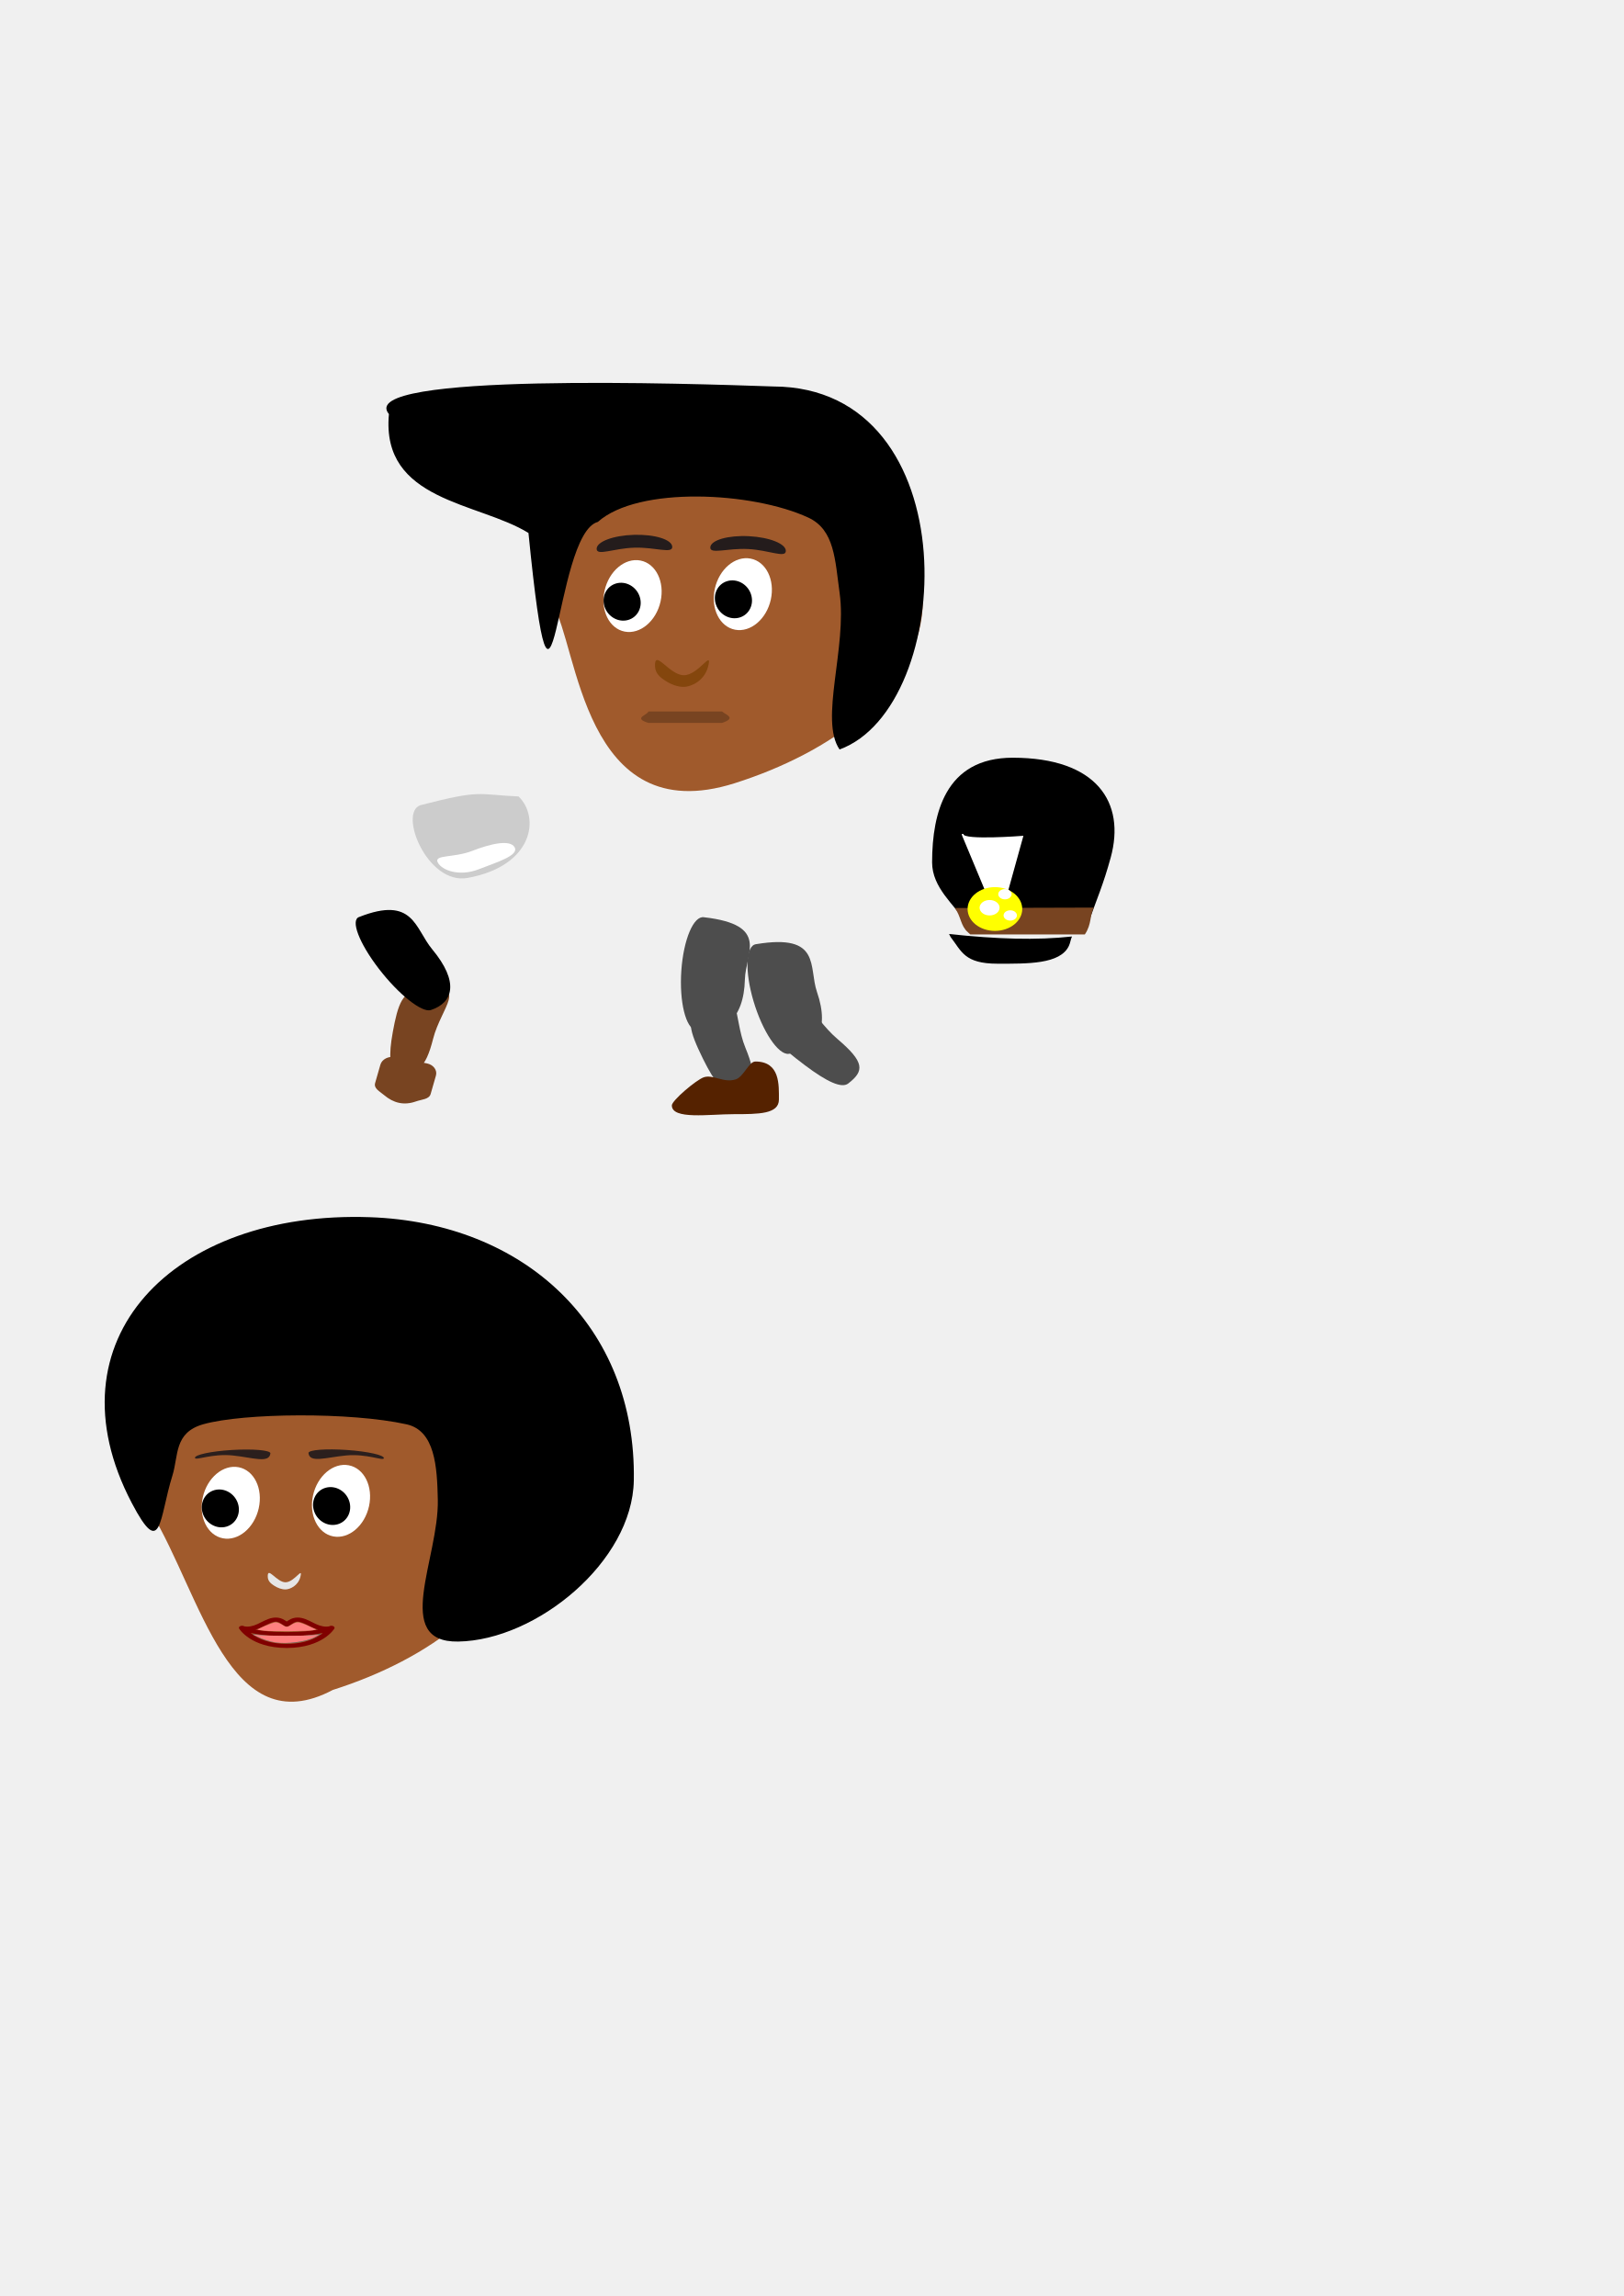
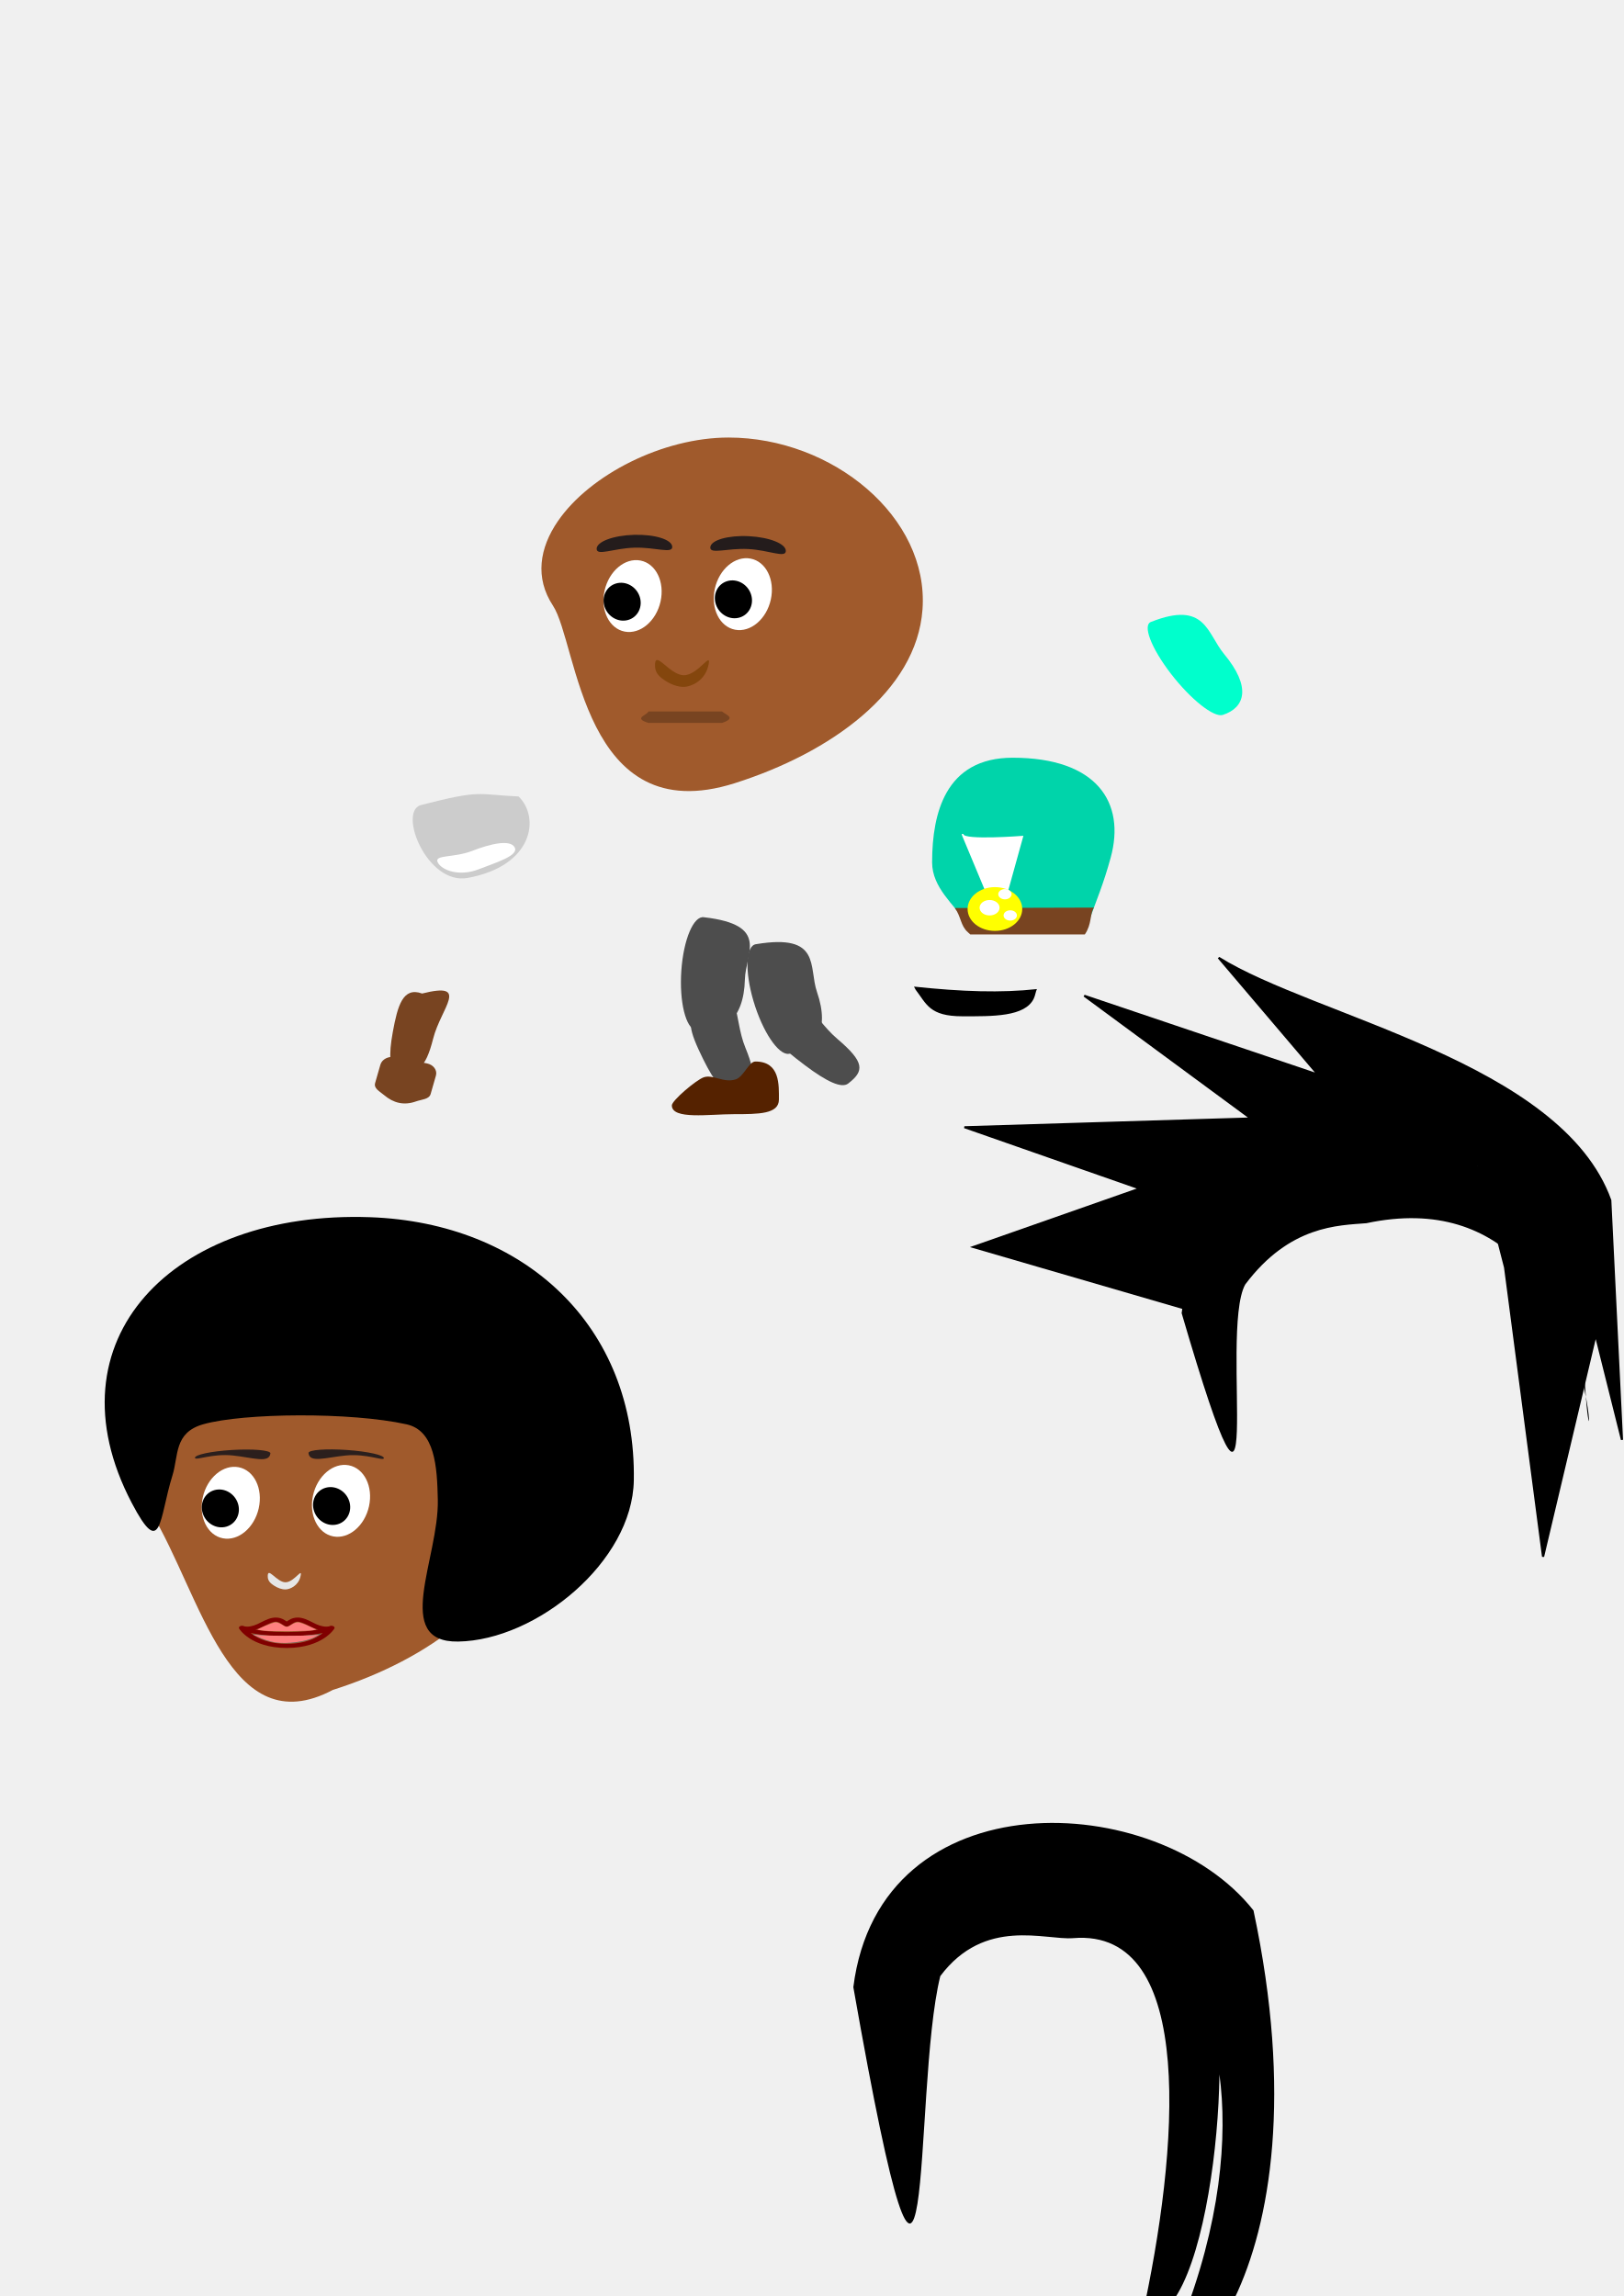
<svg xmlns="http://www.w3.org/2000/svg" width="210mm" height="297mm" viewBox="0 0 210 297" version="1.1" id="svg8">
  <defs id="defs2" />
  <g id="layer1">
    <path style="fill:#4d4d4d;fill-opacity:1;stroke:none;stroke-width:0.314" d="m 91.051,118.651 c 8.555,0.985 5.369,4.675 5.289,8.036 -0.126,5.29 -2.942,7.173 -6.305,6.6 -1.338,-0.228 -2.196,-3.689 -1.915,-7.73 0.281,-4.042 1.593,-7.133 2.931,-6.905 z" id="path39-7-1-0" />
    <g id="g4559" transform="matrix(0.6986428,0,0,0.6535861,39.82525,18.61325)">
      <path id="path3699" d="M 113.771,92.137 C 112.686,108.337 96.79,120.507 78.997,126.533 50.817,136.076 49.981,98.889 45.357,91.381 41.977,85.893 42.862,79.959 46.286,74.644 c 5.916,-9.186 19.413,-16.525 31.578,-16.525 19.205,0 37.136,15.689 35.908,34.018 z" style="fill:#a05a2c;stroke-width:0.458" />
      <ellipse transform="rotate(11.51376)" ry="7.182" rx="5.292" cy="71.25" cx="96.676" id="path3712-5" style="fill:#ffffff;stroke-width:0.193" />
      <ellipse transform="rotate(-17.55163)" ry="3.78" rx="3.402" cy="109.695" cx="47.921" id="path3732-6" style="fill:#000000;stroke-width:0.21" />
-       <path id="path3759" d="m 98.418,119.853 c -3.775,-5.86 1.421,-20.162 0.009,-30.981 -0.849,-6.504 -0.901,-12.48 -5.789,-14.906 -10.323,-5.124 -31.48,-6.292 -38.965,0.849 -8.365,2.373 -8.009,53.959 -12.847,2.187 C 31.551,70.868 13.502,70.78 14.993,53.472 8.488,45.174 71.267,47.453 86.127,48.01 122.506,48.121 119.956,111.448 98.418,119.853 Z" style="fill:#000000;stroke-width:0.321" />
      <ellipse transform="rotate(11.76015)" ry="7.182" rx="5.292" cy="75.364" cx="77.076" id="path3712-5-3" style="fill:#ffffff;stroke-width:0.193" />
      <ellipse transform="rotate(-17.30524)" ry="3.78" rx="3.402" cy="103.81" cx="28.581" id="path3732-6-8" style="fill:#000000;stroke-width:0.21" />
      <path id="rect22" d="m 63.044,112.332 h 13.607 c 0.873,0.737 2.681,1.307 0,2.268 H 63.044 c -2.942,-0.955 -0.227,-1.538 0,-2.268 z" style="fill:#784421;stroke-width:0.265" />
      <path id="path3701" d="m 74.083,103.444 c -0.693,2.846 -3.122,3.98 -4.432,4.02 -1.178,0.036 -2.423,-0.474 -3.516,-1.232 -0.941,-0.652 -1.82,-1.439 -1.879,-2.788 -0.163,-3.689 2.627,1.717 5.341,1.717 2.714,0 5.36,-5.305 4.486,-1.717 z" style="fill:#84460d;fill-opacity:1;stroke-width:0.116" />
      <path id="path4531" d="m 67.445,79.746 c 0.044,1.429 -3.134,0.053 -6.999,0.171 -3.865,0.118 -6.953,1.685 -6.997,0.256 -0.044,-1.429 3.054,-2.683 6.919,-2.801 3.865,-0.118 7.033,0.945 7.077,2.374 z" style="fill:#241c1c;fill-opacity:1;stroke-width:0.314" />
      <path id="path4531-8" d="m 88.469,80.598 c -0.076,1.428 -3.128,-0.209 -6.989,-0.414 -3.861,-0.205 -7.069,1.099 -6.993,-0.329 0.076,-1.428 3.267,-2.419 7.129,-2.213 3.861,0.205 6.93,1.529 6.854,2.956 z" style="fill:#241c1c;fill-opacity:1;stroke-width:0.314" />
      <path id="path3699-5" d="M 39.388,271.588 C 38.303,287.788 22.408,299.958 4.614,305.984 -14.505,316.828 -19.728,287.288 -29.025,270.832 c -3.38,-5.488 -2.495,-11.422 0.928,-16.737 5.916,-9.186 19.413,-16.525 31.578,-16.525 19.205,0 37.136,15.689 35.908,34.018 z" style="fill:#a05a2c;stroke-width:0.458" />
      <ellipse transform="rotate(11.51376)" ry="7.182" rx="5.292" cy="261.937" cx="59.609" id="path3712-5-0" style="fill:#ffffff;stroke-width:0.193" />
      <ellipse transform="rotate(-17.55163)" ry="3.78" rx="3.402" cy="258.361" cx="-77.115" id="path3732-6-4" style="fill:#000000;stroke-width:0.21" />
      <path id="path3759-2" d="m 60.328,264.526 c -0.25,16.075 -18.014,31.629 -32.505,31.886 -12.305,0.219 -3.551,-16.426 -3.778,-28.089 -0.128,-6.565 -0.528,-13.657 -5.789,-14.906 -10.323,-2.451 -30.128,-2.265 -37.612,-0.018 -5.458,1.638 -4.575,6.213 -5.725,10.144 -2.488,8.505 -1.973,16.783 -7.543,5.415 -15.767,-32.177 7.61,-57.904 44.099,-56.533 28.601,1.074 49.331,21.52 48.855,52.1 z" style="fill:#000000;stroke-width:0.321" />
      <ellipse transform="rotate(11.76015)" ry="7.182" rx="5.292" cy="266.209" cx="40.83" id="path3712-5-3-2" style="fill:#ffffff;stroke-width:0.193" />
      <ellipse transform="rotate(-17.30524)" ry="3.78" rx="3.402" cy="253.012" cx="-95.814" id="path3732-6-8-3" style="fill:#000000;stroke-width:0.21" />
      <path id="path3701-4" d="m -1.4,283.627 c -0.425,1.747 -1.917,2.443 -2.721,2.468 -0.723,0.022 -1.487,-0.291 -2.159,-0.756 -0.578,-0.4 -1.117,-0.883 -1.154,-1.712 -0.1,-2.265 1.613,1.054 3.279,1.054 1.666,0 3.29,-3.257 2.754,-1.054 z" style="fill:#e6e6e6;fill-opacity:1;stroke-width:0.071" />
      <path id="path4531-4" d="m -6.942,259.145 c -0.202,2.084 -3.253,0.85 -6.987,0.438 -3.845,-0.424 -6.912,1.085 -6.983,0.474 -0.072,-0.611 2.998,-1.311 6.856,-1.563 3.858,-0.252 7.043,0.04 7.115,0.651 z" style="opacity:0.94;fill:#241c1c;fill-opacity:1;stroke-width:0.206" />
      <path id="path4531-4-2" d="m 0.098,259.077 c 0.185,2.086 3.246,0.881 6.983,0.505 3.848,-0.387 6.902,1.152 6.979,0.542 0.077,-0.611 -2.987,-1.34 -6.842,-1.629 -3.856,-0.289 -7.043,-0.029 -7.12,0.582 z" style="opacity:0.94;fill:#241c1c;fill-opacity:1;stroke-width:0.206" />
      <path id="path860" d="m 4.685,293.361 c -0.225,-0.106 -0.51,-0.103 -0.714,0.02 -0.041,0.017 -0.225,0.083 -0.563,0.083 -0.381,0 -0.814,-0.082 -1.287,-0.245 -0.418,-0.143 -0.853,-0.378 -1.313,-0.626 -0.849,-0.458 -1.726,-0.931 -2.715,-0.931 -0.586,0 -1.128,0.169 -1.612,0.501 l -0.404,0.277 -0.404,-0.277 c -0.484,-0.332 -1.027,-0.501 -1.612,-0.501 -0.988,0 -1.866,0.473 -2.715,0.931 -0.461,0.248 -0.896,0.483 -1.314,0.626 -0.473,0.163 -0.907,0.245 -1.287,0.245 -0.337,0 -0.522,-0.066 -0.563,-0.083 -0.204,-0.123 -0.489,-0.126 -0.714,-0.02 -0.228,0.107 -0.301,0.317 -0.201,0.494 0.022,0.04 0.566,0.981 1.922,1.922 1.252,0.869 3.463,1.904 6.889,1.904 3.426,0 5.637,-1.035 6.889,-1.904 1.356,-0.941 1.899,-1.882 1.921,-1.922 0.1,-0.177 0.026,-0.387 -0.201,-0.494 z m -12.604,-0.126 c 0.689,-0.372 1.402,-0.756 1.979,-0.756 0.167,0 0.428,0.027 0.77,0.261 l 0.826,0.567 c 0.112,0.077 0.263,0.12 0.421,0.12 0.158,0 0.31,-0.043 0.421,-0.12 l 0.826,-0.567 c 0.341,-0.234 0.603,-0.261 0.77,-0.261 0.576,0 1.289,0.384 1.979,0.756 0.487,0.263 0.991,0.534 1.517,0.715 0.097,0.033 0.193,0.063 0.289,0.092 -1.242,0.258 -3.114,0.495 -5.801,0.495 -2.687,0 -4.559,-0.237 -5.801,-0.495 0.096,-0.028 0.192,-0.058 0.289,-0.092 0.526,-0.18 1.03,-0.452 1.517,-0.715 z m 3.995,3.629 c -2.402,0 -4.423,-0.551 -6.007,-1.638 -0.257,-0.176 -0.48,-0.352 -0.674,-0.522 1.354,0.328 3.492,0.648 6.681,0.648 3.188,0 5.327,-0.321 6.681,-0.648 -0.194,0.169 -0.417,0.346 -0.674,0.522 -1.584,1.087 -3.605,1.638 -6.007,1.638 z" style="fill:#800000;stroke-width:0.049" />
      <path style="opacity:1;fill:#666666;fill-opacity:1;stroke:none;stroke-width:1.672;stroke-miterlimit:4;stroke-dasharray:none;stroke-dashoffset:0" d="m -5.148,296.711 c -0.673,-0.051 -1.707,-0.239 -2.299,-0.418 -1.046,-0.317 -2.922,-1.229 -2.759,-1.341 0.045,-0.031 0.775,0.045 1.624,0.168 2.517,0.366 7.459,0.295 10.443,-0.148 l 0.668,-0.099 -0.779,0.485 c -1.679,1.045 -4.264,1.552 -6.898,1.354 z" id="path883" />
      <path style="opacity:1;fill:#ff8080;fill-opacity:1;stroke:none;stroke-width:1.672;stroke-miterlimit:4;stroke-dasharray:none;stroke-dashoffset:0" d="m -8.026,294.27 c -0.665,-0.081 -1.239,-0.168 -1.276,-0.193 -0.183,-0.126 2.845,-1.475 3.31,-1.475 0.308,0 0.813,0.196 1.178,0.458 0.797,0.57 0.984,0.57 1.78,0 0.366,-0.262 0.87,-0.458 1.178,-0.458 0.296,0 1.184,0.325 1.973,0.722 l 1.434,0.722 -0.624,0.131 c -0.926,0.194 -7.558,0.263 -8.954,0.093 z" id="path885" />
      <path style="opacity:1;fill:#ff8080;fill-opacity:1;stroke:none;stroke-width:1.672;stroke-miterlimit:4;stroke-dasharray:none;stroke-dashoffset:0" d="m -6.097,296.567 c -1.028,-0.178 -2.246,-0.603 -3.279,-1.143 l -0.779,-0.408 1.224,0.129 c 1.505,0.158 7.859,0.169 9.68,0.017 l 1.335,-0.112 -0.774,0.457 c -1.565,0.924 -5.193,1.444 -7.407,1.06 z" id="path887" />
+       <path id="path3759-6" d="m 158.84,361.648 c -0.849,-6.504 2.182,3.626 7.466,4.756 5.493,1.175 1.803,66.332 -11.939,63.92 6.797,-33.006 10.295,-77.237 -12.702,-75.212 -5.146,0.453 -16.365,-4.247 -24.603,7.515 -5.326,23.035 -0.58,96.374 -16.094,2.187 4.903,-41.702 56.305,-39.297 74.076,-15.186 7.256,36.36 3.174,61.959 -3.539,76.834 -2.103,4.66 -6.034,3.354 -9.969,5.202 14.936,-40.177 5.165,-68.779 -2.696,-70.017 z" style="fill:#000000;stroke-width:0.321" />
+       <g id="g902" transform="translate(136.8768,166.5536)">
+         <path style="fill:#000000;stroke-width:0.321" d="m 59.07,47.06 c -5.146,0.453 -14.201,0.379 -22.439,12.141 -4.931,9.544 4.739,65.938 -11.765,5.657 C 29.769,23.156 81.171,25.561 98.942,49.672 98.635,138.978 112.219,34.954 59.07,47.06 Z" id="path3759" />
+         <path id="path894" d="M 29.018,65.071 -13.723,51.77 17.115,40.204 -15.346,28.059 37.674,26.324 6.836,2.035 50.117,17.65 31.723,-5.483 C 49.358,6.338 95.064,15.335 104.219,42.517 L 106.383,89.939 101.514,69.119 91.775,113.071 84.742,55.818 79.873,35.577 45.789,36.156 27.936,68.541" style="fill:#000000;stroke:#000000;stroke-width:0.392px;stroke-linecap:butt;stroke-linejoin:miter;stroke-opacity:1" />
+       </g>
    </g>
    <path style="fill:#4d4d4d;fill-opacity:1;stroke:none;stroke-width:0.258" d="m 101.262,132.132 c 2.344,-5.524 3.495,-0.758 7.044,2.262 3.541,3.014 3.504,4.137 1.391,5.767 -0.841,0.649 -2.728,-0.203 -5.626,-2.389 -3.192,-2.408 -5.344,-4.314 -2.809,-5.64 z" id="path39-3-7-8" />
    <path style="fill:#4d4d4d;fill-opacity:1;stroke:none;stroke-width:0.258" d="m 91.218,130.808 c 4.854,-4.101 3.512,0.645 5.189,4.725 1.674,4.071 1.081,5.072 -1.626,5.742 -1.077,0.266 -2.345,-1.221 -3.854,-4.3 -1.662,-3.391 -2.643,-5.933 0.291,-6.167 z" id="path39-3-7-8-9" />
    <path id="path4421" d="m 100.74,142.232 c 0,1.88 -2.604,1.891 -5.816,1.891 -3.212,0 -8.031,0.745 -8.031,-1.135 0,-0.628 3.148,-3.297 4.127,-3.634 1.197,-0.411 2.602,0.784 4.163,0.259 0.987,-0.332 1.682,-2.3 2.511,-2.3 3.212,0 3.046,3.037 3.046,4.918 z" style="fill:#552200;fill-opacity:1;stroke:none;stroke-width:0.022;stroke-miterlimit:4;stroke-dasharray:none;stroke-opacity:1" />
    <path style="fill:#4d4d4d;fill-opacity:1;stroke:none;stroke-width:0.314" d="m 97.8,122.132 c 8.478,-1.409 6.753,2.971 7.864,6.187 1.748,5.062 -0.264,7.623 -3.662,8.001 -1.352,0.15 -3.389,-2.904 -4.55,-6.822 -1.16,-3.918 -1.005,-7.216 0.348,-7.366 z" id="path39-7-1" />
    <g transform="matrix(0.03650548,-0.8266024,0.8266024,0.03650548,11.13539,175.005)" id="g57-0-8">
      <path id="path39-3-3-5-9" d="m 58.446,49.993 c 2.228,7.465 -2.097,3.043 -6.973,2.035 -4.865,-1.007 -5.651,-2.245 -5.232,-5.351 0.167,-1.236 2.213,-1.516 5.991,-0.996 4.161,0.573 7.173,1.266 6.214,4.312 z" style="fill:#784421;fill-opacity:1;stroke:none;stroke-width:0.292" />
-       <path id="path39-4-1-1" d="m 69.967,39.636 c 3.733,8.357 -1.396,8.772 -4.536,11.623 -4.943,4.489 -8.207,3.656 -9.503,0.21 -0.516,-1.371 2.208,-5.132 6.085,-8.4 3.877,-3.268 7.438,-4.805 7.954,-3.434 z" style="fill:#000000;fill-opacity:1;stroke:none;stroke-width:0.355" />
+       <path id="path39-4-1-1" d="m 121.523,161.278 c 3.733,8.357 -1.396,8.772 -4.536,11.623 -4.943,4.489 -8.207,3.656 -9.503,0.21 -0.516,-1.371 2.208,-5.132 6.085,-8.4 3.877,-3.268 7.438,-4.805 7.954,-3.434 z" style="fill:#00ffcc;fill-opacity:1;stroke:none;stroke-width:0.355" />
      <g style="fill:#784421" transform="matrix(0.2259714,0.4617501,-0.3524638,0.2425964,73.50823,21.57469)" id="g473-7-6-1">
        <path id="rect512-6-5-7" d="m -60.432,55.163 h 6.974 c 2.076,0 3.748,1.672 3.748,3.748 v 9.899 c 0,2.076 -1.672,3.748 -3.748,3.748 h -6.974 c -2.076,0 -2.53,-2.105 -3.748,-3.748 -2.403,-3.241 -2.106,-6.548 0,-9.899 1.092,-1.737 1.672,-3.748 3.748,-3.748 z" style="fill:#784421;fill-opacity:1;stroke:none;stroke-width:0.562" transform="matrix(0.6260138,-0.779812,0.7295629,0.6839137,0,0)" />
      </g>
    </g>
    <g transform="translate(37.28954,-0.938101)" id="g457">
-       <g id="g445" style="fill:#000000">
-         <path id="path33-1" d="m 93.693,98.953 c -4.336,0 -6.999,1.776 -8.547,4.501 -1.39,2.446 -1.882,5.656 -1.882,9.034 0,3.307 2.91,5.484 4.233,7.632 0.192,0.312 0.364,0.619 0.527,0.919 5.871,0.601 10.654,0.744 15.074,0.283 1.596,-4.429 2.29,-5.918 3.259,-9.435 1.967,-7.141 -1.787,-12.933 -12.663,-12.933 z m 2.359,25.852 c -0.252,0.004 -0.504,0.01 -0.757,0.012 0.253,-0.002 0.506,-0.006 0.757,-0.012 z m -2.888,0.002 c 0.17,0.008 0.345,0.012 0.529,0.012 -0.187,0 -0.357,-0.006 -0.529,-0.012 z" style="fill:#000000;fill-opacity:1;stroke:none;stroke-width:0.214" />
+       <g id="g445" style="fill:#00d4aa">
+         <path id="path33-1" d="m 93.693,98.953 c -4.336,0 -6.999,1.776 -8.547,4.501 -1.39,2.446 -1.882,5.656 -1.882,9.034 0,3.307 2.91,5.484 4.233,7.632 0.192,0.312 0.364,0.619 0.527,0.919 5.871,0.601 10.654,0.744 15.074,0.283 1.596,-4.429 2.29,-5.918 3.259,-9.435 1.967,-7.141 -1.787,-12.933 -12.663,-12.933 z m 2.359,25.852 c -0.252,0.004 -0.504,0.01 -0.757,0.012 0.253,-0.002 0.506,-0.006 0.757,-0.012 z m -2.888,0.002 c 0.17,0.008 0.345,0.012 0.529,0.012 -0.187,0 -0.357,-0.006 -0.529,-0.012 z" style="fill:#00d4aa;fill-opacity:1;stroke:none;stroke-width:0.214" />
      </g>
      <g id="g442">
        <path style="fill:#ffffff;stroke:#ffffff;stroke-width:0.237px;stroke-linecap:butt;stroke-linejoin:miter;stroke-opacity:1" d="m 87.233,108.934 4.654,11.158 3.026,-10.91 c 0,0 -7.508,0.585 -7.681,-0.248 z" id="path112-5" />
        <path style="fill:#784421;fill-opacity:1;stroke:none;stroke-width:0.15" d="m 86.201,118.394 c 0.82,1.107 0.726,2.299 1.692,3.137 0.109,0.095 0.21,0.188 0.307,0.281 h 14.818 c 0.929,-1.366 0.615,-2.57 1.174,-3.471 z" id="path33-0-3" />
        <g id="g98-0" transform="matrix(0.9121651,0,0,0.8812049,39.58458,26.00669)">
          <ellipse ry="3.213" rx="3.874" cy="104.988" cx="56.791" id="path54-2" style="fill:#ffff00;fill-opacity:1;stroke:none;stroke-width:0.265" />
          <ellipse ry="1.134" rx="1.417" cy="104.799" cx="56.035" id="path56-6" style="fill:#ffffff;fill-opacity:1;stroke:none;stroke-width:0.138" />
          <ellipse ry="0.756" rx="0.945" cy="102.815" cx="58.208" id="path56-8-3" style="fill:#ffffff;fill-opacity:1;stroke:none;stroke-width:0.092" />
          <ellipse ry="0.756" rx="0.945" cy="105.933" cx="58.964" id="path56-8-1-3" style="fill:#ffffff;fill-opacity:1;stroke:none;stroke-width:0.092" />
        </g>
      </g>
    </g>
-     <g transform="matrix(0.9121651,0,0,1,43.16462,-1.09939)" id="g123" style="fill:#000000">
+     <g transform="matrix(0.9121651,0,0,1,38.6289,5.704181)" id="g123" style="fill:#000000">
      <path id="path33-9" d="m 87.47,122.314 c 1.559,1.845 1.95,3.445 6.653,3.445 4.223,0 8.889,0.091 10.115,-2.311 0.21,-0.412 0.25,-0.856 0.435,-1.209 -5.08,0.505 -10.573,0.345 -17.428,-0.321 z" style="fill:#000000;fill-opacity:1;stroke:none;stroke-width:0.197" />
    </g>
    <g id="g47" transform="matrix(0.6333582,0,0,0.4651244,25.29172,53.00178)" style="fill:#cccccc">
      <path id="path26" d="m 65.961,107.55 c 4.414,5.81 3.041,19.311 -10.381,22.653 -8.248,2.054 -14.217,-18.171 -9.659,-20.224 12.601,-4.436 11.467,-2.951 20.039,-2.429 z" style="fill:#cccccc;fill-opacity:1;stroke-width:0.254" />
      <path id="path29" d="m 65.164,121.717 c 0.889,2.262 -3.59,4.094 -7.396,6.111 -3.806,2.017 -7.409,0.363 -8.298,-1.899 -0.889,-2.262 3.232,-1.23 7.037,-3.248 3.806,-2.017 7.768,-3.227 8.657,-0.965 z" style="fill:#ffffff;fill-opacity:1;stroke-width:0.266" />
    </g>
  </g>
</svg>
